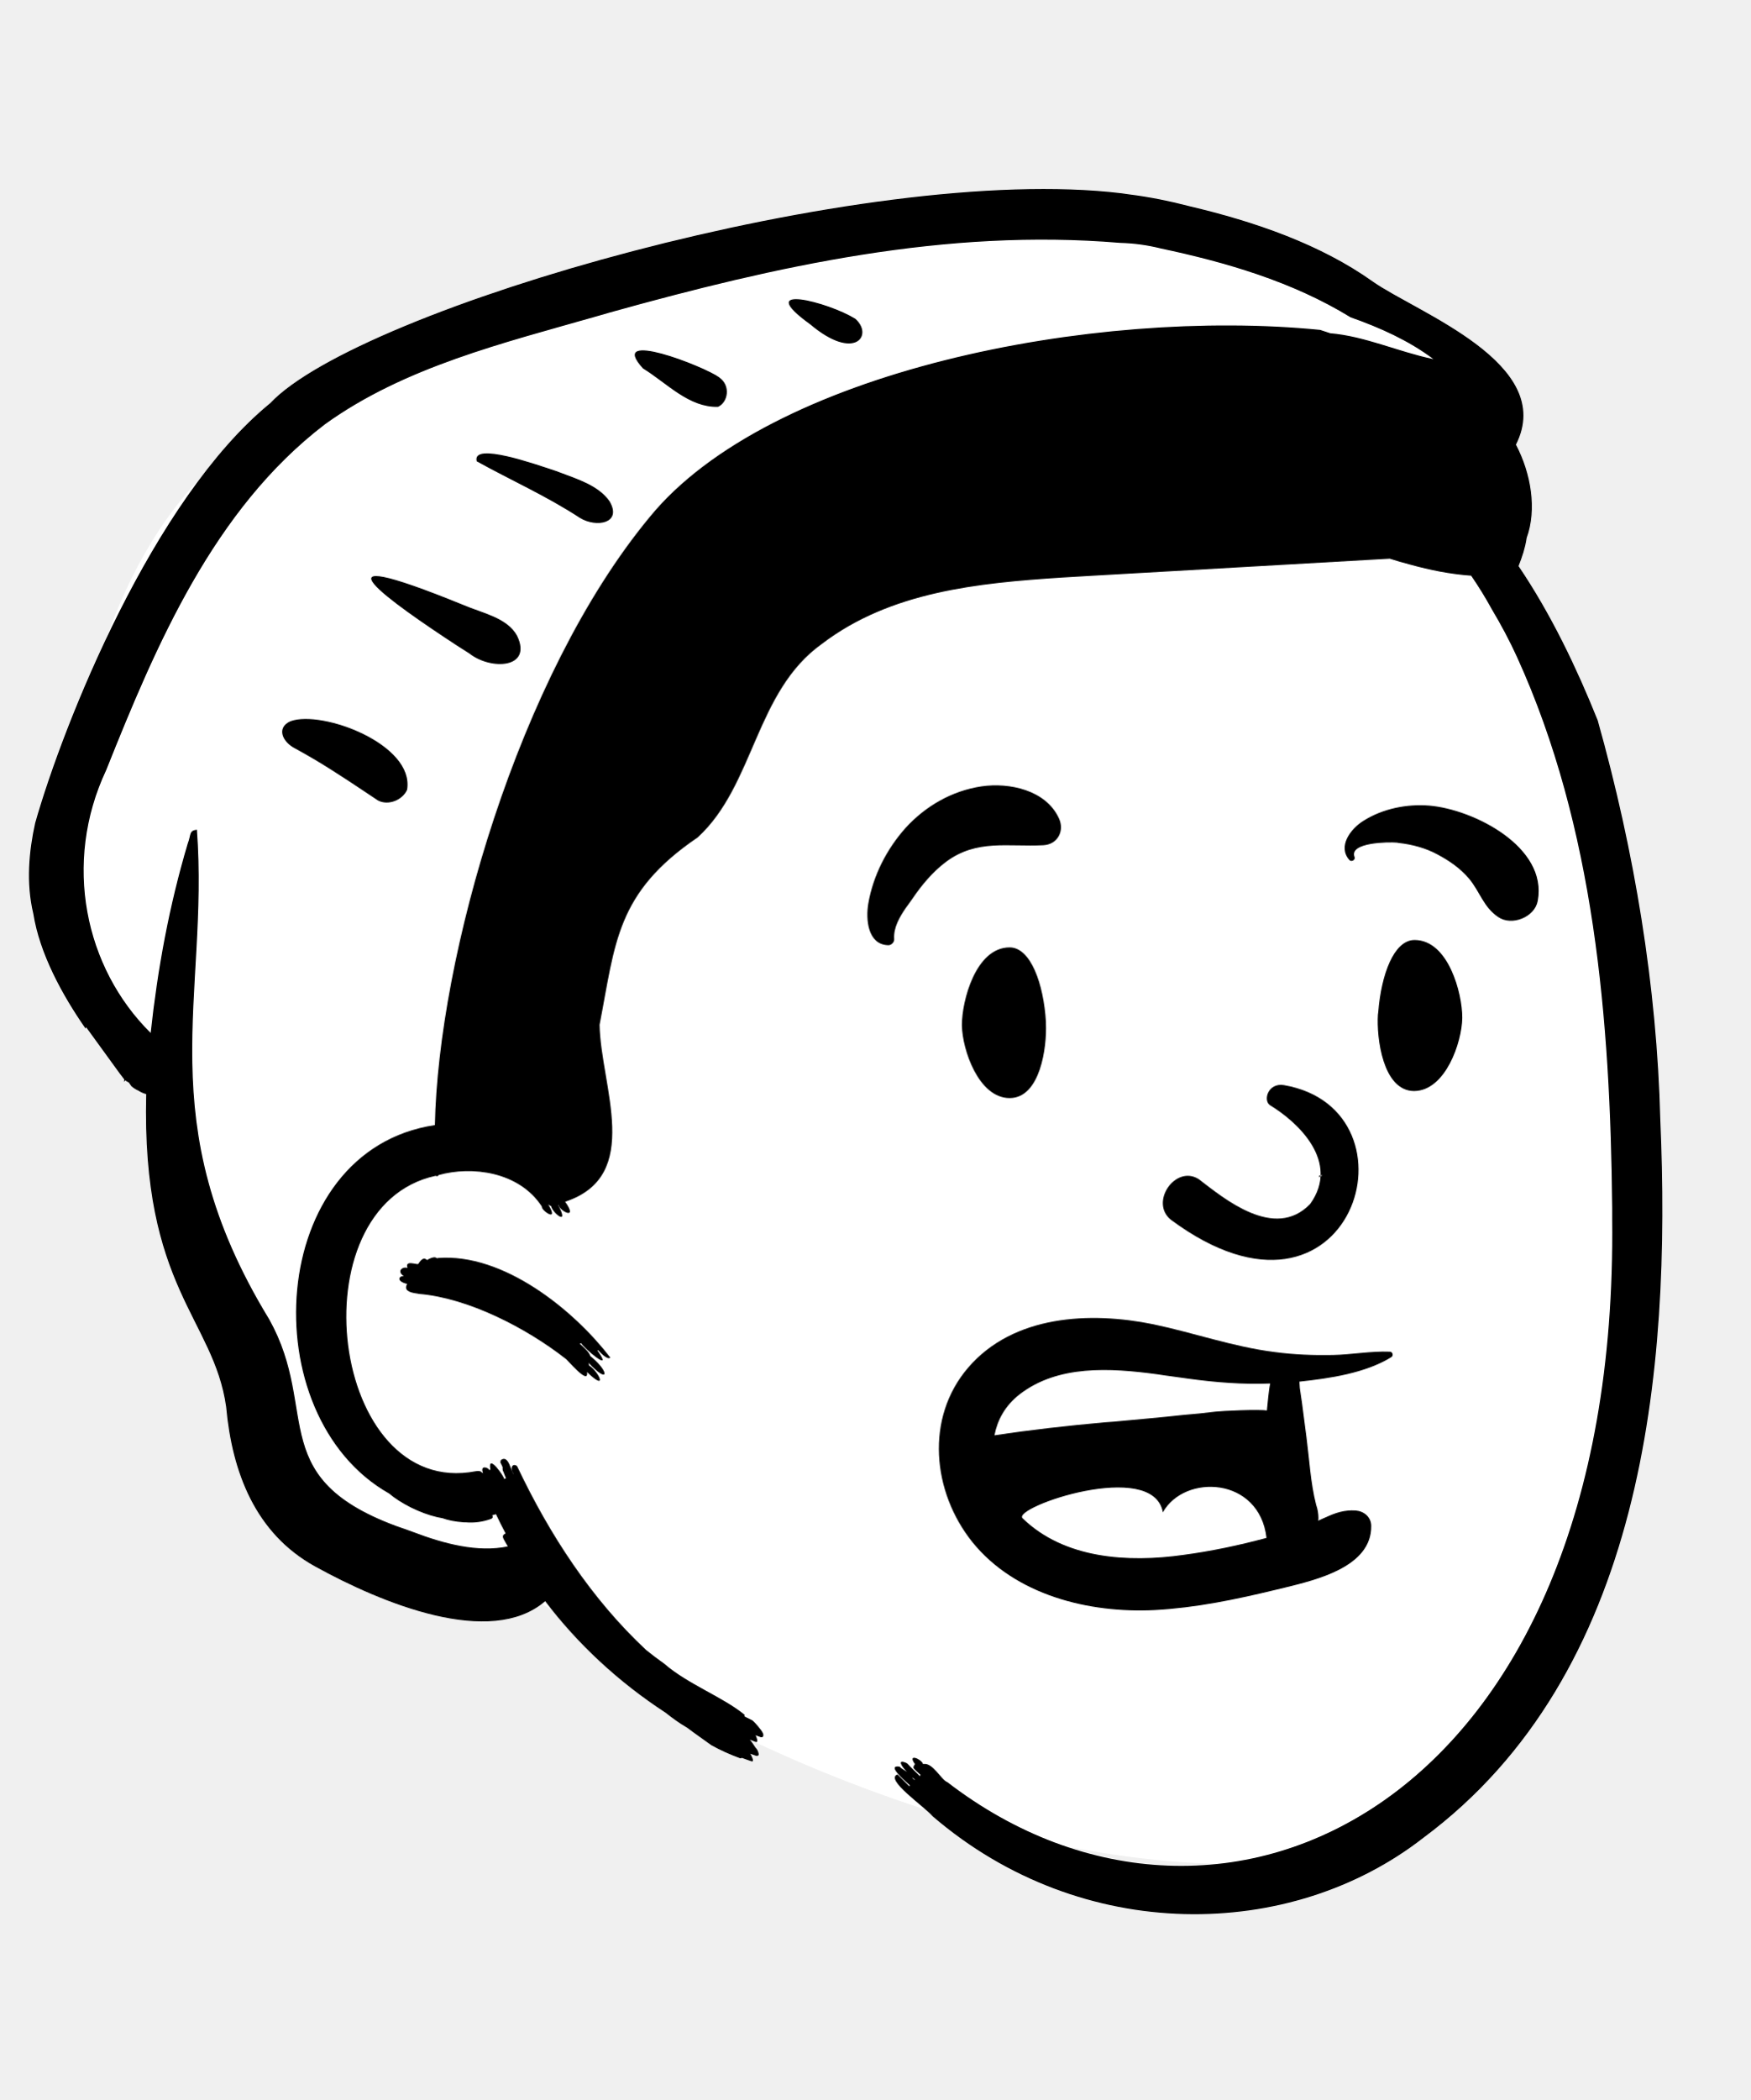
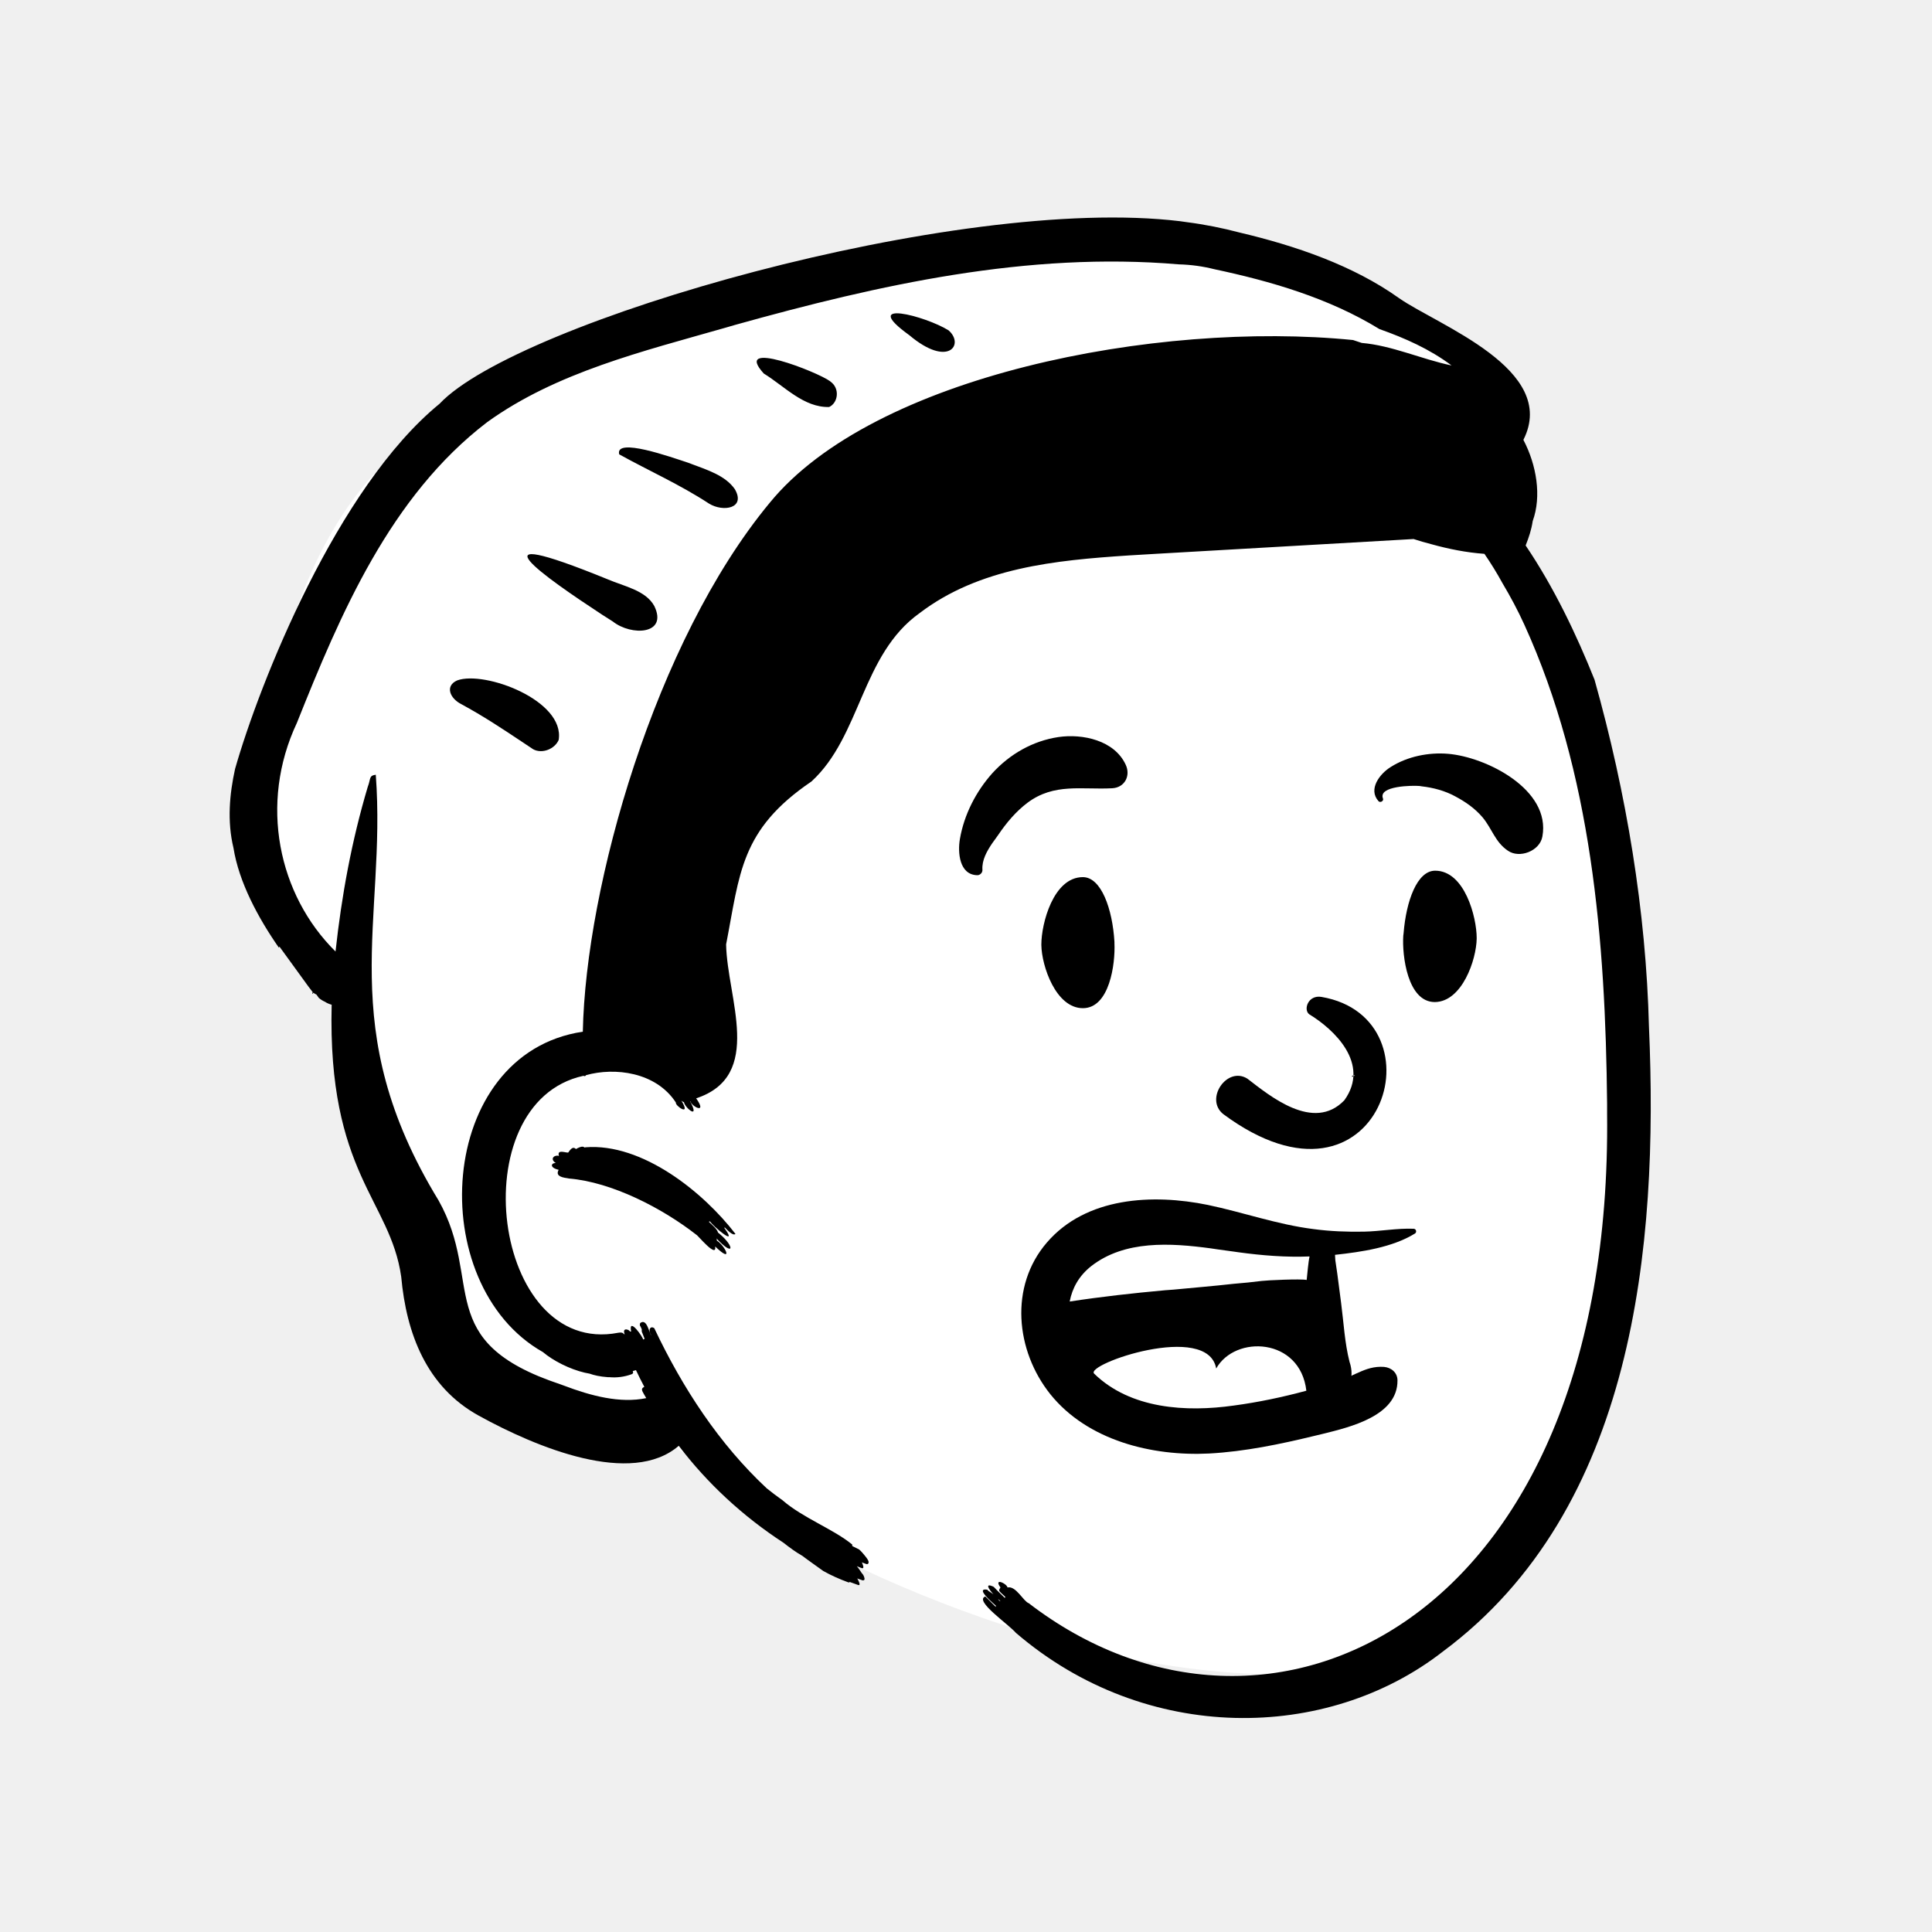
- <svg xmlns="http://www.w3.org/2000/svg" version="1.1" id="Calque_1" x="0px" y="0px" viewBox="0 0 473 567" style="enable-background:new 0 0 473 567;" xml:space="preserve">
+ <svg xmlns="http://www.w3.org/2000/svg" version="1.1" id="Calque_1" x="0px" y="0px" viewBox="0 0 600 600" style="enable-background:new 0 0 600 600;" xml:space="preserve">
  <style type="text/css">
	.st0{fill-rule:evenodd;clip-rule:evenodd;fill:#FFFFFF;}
	.st1{fill-rule:evenodd;clip-rule:evenodd;}
</style>
  <g id="head_x2F_mono_x2F_hat-beanie">
-     <path id="Path" class="st0" d="M267.8,58.7c44.8,0,98.5,21.7,103.1,22.1l0.1,0c2.4,0,11.8,7.2,28.2,21.5l-17.7,34.6l1.4,1.4   c6.9,6.6,12.7,12.6,17.4,17.3c37.8,38.6,44.6,190.3,35.7,243.2s-25.4,104.7-102.2,104.7s-162.2-46.2-175.4-60.6   c-8.8-9.6-18.6-14.2-29.6-13.8c-0.4-0.6-0.9-1.1-1.3-1.7l-1.6-0.2c-15.1-2.2-26-5.1-32.5-8.9c-12.8-7.2-26.9-45.3-26.9-53.7   c0-8.3-21-68.7-21.4-75.1l0-0.2c0-5.3-27.5-29.9-27.5-37.7s-5.5-7.3,0-34.8l1.6-8.1C25,179.5,36.5,131,80.4,110   C128.7,86.8,222.6,58.7,267.8,58.7z" />
-     <path id="_xD83D__xDD8D_-Ink" class="st1" d="M73,108.9c24.1-25.6,160.8-65.1,230-56.7l2.1,0.3c5.5,0.7,11,1.8,16.3,3.2   c17.4,4.1,35.3,10.2,49.6,20.4c12,8.4,49.7,22.1,38.6,44c4.1,7.8,5.7,17.5,2.9,25.2c-0.4,2.7-1.2,5.1-2.2,7.6   c8.8,13,15.8,27.7,21.4,41.7c9.9,35.2,16,71.9,16.9,107.8c3,68.3-4.5,149.8-64,194c-35.9,28-92.2,28.9-132.6-5.8   c-2.3-2.7-13.1-10-9.5-11.3c1.1,1.1,2.2,2.2,3.3,3.3c-0.1-0.1-0.1-0.2,0-0.4l-1.1-1c-2-1.8-4.6-4.5-1.6-4c0.1,0.1,0.3,0.3,0.4,0.4   c0.6,0.4,1.1,0.7,1.5,1l0.2,0.2l-0.1-0.1c-1.7-1.8-2.7-3.6-0.2-2.5l0.3,0.2c1.1,1.2,2.3,2.3,3.4,3.4c0-0.1,0-0.3,0.1-0.4l-1.1-1   c-1.1-1-0.9-1-0.4-1.9c-2.2-3.1,1.9-1.3,2.2,0c2.6-0.6,4.9,4.3,6.6,4.9c74,56.9,181.4,6.4,179.6-152.1l0-3.1   c-0.5-50.7-4.8-102.8-25.7-148.7c-2-4.4-4.3-8.7-6.8-12.9c-1.7-3.1-3.6-6.2-5.6-9.1c-5.6-0.4-11.1-1.5-16.5-3   c-1.9-0.5-3.7-1-5.5-1.6c-26.9,1.5-53.2,3.1-80.1,4.6l-8.4,0.5c-22.8,1.5-46.4,3.8-64.9,17.9c-18.1,12.9-18.2,38.2-33.6,52.3   c-22.1,15-22.2,28.5-26.5,50.6c0.3,16.6,11.9,40.8-9.3,47.8c3.6,5.1-1.4,2.6-1.8,0.9c0,0-0.1,0-0.1,0c3.2,5.9-1.5,2.2-1.9,0.3   c-0.2-0.1-0.5-0.2-0.8-0.5c3.2,5.2-2,1.6-1.7,0.6c-6.2-9.5-19-11-27.9-8.5c-0.1,0.3-0.5,0.4-0.8,0.2c-38.2,8.3-28.4,87.4,10.8,79.8   c1.7-0.3,1.6,0.5,2,0.5c-0.9-2.4,1.6-1.4,1.6-0.9l0.2,0c0.1,0,0.1,0,0.2,0c-0.9-4.9,4,2.2,3.7,2.5c0.2-0.1,0.3-0.1,0.5-0.2   l-0.2-0.5c-0.8-2.2-0.7-1.3-0.7-2.5c-0.6-1.5-0.7-0.9-0.5-1.9c2.2-1.7,2.8,3.4,3.5,3.8c-1.2-1.7-0.3-3.1,0.9-2.2   c8.8,18.6,20.2,36,34.9,49.7c1.6,1.3,3.2,2.5,4.9,3.7c6.3,5.5,15.9,9,21.7,13.8c0,0.1,0,0.2-0.1,0.3l0.1,0.1l0,0l0.1,0.1l2,1   c0.6,0.5,1.1,1.1,1.6,1.7c0.5,0.6,1,1.2,1.3,1.9c0.2,0.8-0.2,1.2-1,0.8c-0.4-0.1-0.7-0.3-1.1-0.4c0,0,0,0,0.1,0.1   c0.1,0.2,0.9,2,0,1.7l-0.1,0c-0.5-0.2-1-0.4-1.5-0.6c0.6,0.7,1.1,1.5,1.5,2.1c0.5,0.5,0.8,1.1,0.9,1.8c0,0.4-0.2,0.5-0.6,0.5   c-0.6-0.2-1.1-0.4-1.7-0.6l0.2,0.3c0.4,0.8,1,2.1,0,1.7c-0.9-0.3-1.7-0.6-2.5-0.9c-0.1,0.1-0.2,0.2-0.5,0.1c-2.7-1-5.2-2.1-7.7-3.5   c-2.2-1.6-4.4-3.1-6.5-4.7c-2.1-1.2-4-2.6-5.9-4.1c-12.6-8.2-23.7-18.5-32.5-30.1c-14.7,12.7-44.1,0.6-62.2-9.4   c-16.1-8.9-22.4-25.4-24-43.1c-3.4-23.9-22.9-32.1-21.6-84.5c0,0-0.1,0-0.1,0c-0.7-0.2-1.4-0.5-2-0.9c-0.7-0.3-1.3-0.7-1.9-1.2   l-0.7-1l0,0c-0.4-0.2-0.7-0.4-1-0.6l-0.1,0.2c-0.4,0.5-0.1-0.3-0.1-0.4l-1.3-1.7c-3-4.1-6.3-8.7-9-12.4l-0.1,0.1   c-0.1,0.1-0.1,0.2-0.1,0.2c-6.4-9.2-12.4-20.3-14.1-31c-2-8.3-1.2-16.8,0.5-24.5C17.1,195.6,41.2,134.9,73,108.9z M246.5,480.1   l-0.4-0.4L246.5,480.1c0.1,0.3,0.3,0.5,0.6,0.7c0-0.1,0-0.1,0-0.2C246.9,480.5,246.7,480.3,246.5,480.1z M302.6,65.6   c-46.9-4-93,6.3-137.8,18.8l-3.1,0.9c-25.5,7.3-52.4,13.8-73.9,29.3c-30.1,23-45.6,59.6-59.1,93.4c-11.8,25.1-5.8,53.4,12,71   c1.9-17.4,5-34.3,10-51.1c1-2.6,0.3-3.5,2.5-3.8c3.4,45.2-13.2,78.6,19.5,132.2c14.2,25.3-2.2,43.8,37.8,57.1l1.1,0.4   c8.4,3.2,17.5,5.6,25.6,3.9l-0.7-1.2c-0.7-1.2-1-1.8,0.1-2.3c0-0.1-0.1-0.1-0.1-0.2c-0.9-1.7-1.7-3.3-2.5-5c-0.3,0.1-0.7,0.2-1,0.3   c0.2,0.4,0.2,0.8-0.4,1c-2.2,0.8-4.5,1.1-6.8,0.9l-0.5,0c-2.6-0.2-4.3-0.6-5.7-1.1c-0.5-0.1-1-0.2-1.5-0.3c-4.7-1.1-9.8-3.7-13-6.4   c-37.1-21-33.2-92.7,12.4-99.5c0.9-45.1,22.4-121.2,58-164.2c32.2-39.5,120.1-56.7,181.2-50.6c0.9,0.3,1.8,0.6,2.7,0.9   c9.4,0.8,18.4,5,27.9,7c-6.8-5.1-14.5-8.5-22.4-11.3c-15.8-9.7-33.9-14.9-51.3-18.6C310,66.2,306.4,65.7,302.6,65.6z M115.6,340.2   c2.5-1.3,2.2,0,2.7-0.4c17.7-1.4,36.7,14,46.6,26.9c-0.8,0.8-2.9-1.6-3.3-2c-0.1,0.1-0.1,0.1-0.2,0.1l0.3,0.4c4,5.7-3.9-1-4.7-2.4   c-0.1,0.1-0.3,0.1-0.4,0.1c0.6,0.6,2.6,2.2,2.9,3.4l0.5,0.4c4.8,4.1,4.4,7.2-1,1.4c0.1,0.3,0.2,0.5,0.1,0.7l0.2,0.1   c2.7,1.9,4.9,7.1-0.7,1.7c0.6,3.9-5.6-3.7-5.8-3.6c-10.6-8.3-26.3-16.4-39.6-17.5l-0.5-0.1c-2.4-0.3-3.6-1-2.7-2.6   c-3-0.7-2.3-2.2-0.9-2.1c-2.1-1.4-0.2-2.7,1-2.2c-0.8-2.3,2.5-0.8,2.9-1.1C114.8,338.6,115.3,340.9,115.6,340.2z M78.5,194.8   c8.5-3.1,33.5,6.2,31.5,18.5c-1.2,2.8-5.1,4.4-7.9,2.9l-3.6-2.4c-6.3-4.2-11.9-7.9-18.7-11.6C76.2,200.4,74.6,196.5,78.5,194.8z    M126.8,176.5l-3.3-2.1c-17.7-11.6-42.7-29.1,1.7-11c5.1,2.2,11.8,3.4,14.5,8.3C144,180.6,132.6,181.1,126.8,176.5z M128.8,124.6   c-1.4-5.4,16.2,0.9,21.4,2.6l0.8,0.3c5,1.9,10.7,3.6,13.7,7.9c3.5,6-3.6,7.2-8,4.5C147.7,134,137.8,129.6,128.8,124.6z M173.7,99.5   c-9.9-10.9,16.7-0.5,20.6,2.4l0.1,0.1c3,2.1,2.4,6.6-0.4,7.9C186.1,110.1,180.2,103.5,173.7,99.5z M218.9,87.6   c-15.8-11.4,5-6,12.2-1.5C236.1,90.5,231,97.8,218.9,87.6z" />
+     <path id="Path" class="st0" d="M331.3,75.2c44.8,0,98.5,21.7,103.1,22.1h0.1c2.4,0,11.8,7.2,28.2,21.5L445,153.4l1.4,1.4   c6.9,6.6,12.7,12.6,17.4,17.3c37.8,38.6,44.6,190.3,35.7,243.2S474.1,520,397.3,520s-162.2-46.2-175.4-60.6   c-8.8-9.6-18.6-14.2-29.6-13.8c-0.4-0.6-0.9-1.1-1.3-1.7l-1.6-0.2c-15.1-2.2-26-5.1-32.5-8.9c-12.8-7.2-26.9-45.3-26.9-53.7   c0-8.3-21-68.7-21.4-75.1v-0.2c0-5.3-27.5-29.9-27.5-37.7c0-7.8-5.5-7.3,0-34.8l1.6-8.1c5.8-29.2,17.3-77.7,61.2-98.7   C192.2,103.3,286.1,75.2,331.3,75.2z" />
+     <path id="_xD83D__xDD8D_-Ink" class="st1" d="M136.5,125.4c24.1-25.6,160.8-65.1,230-56.7l2.1,0.3c5.5,0.7,11,1.8,16.3,3.2   c17.4,4.1,35.3,10.2,49.6,20.4c12,8.4,49.7,22.1,38.6,44c4.1,7.8,5.7,17.5,2.9,25.2c-0.4,2.7-1.2,5.1-2.2,7.6   c8.8,13,15.8,27.7,21.4,41.7c9.9,35.2,16,71.9,16.9,107.8c3,68.3-4.5,149.8-64,194c-35.9,28-92.2,28.9-132.6-5.8   c-2.3-2.7-13.1-10-9.5-11.3c1.1,1.1,2.2,2.2,3.3,3.3c-0.1-0.1-0.1-0.2,0-0.4l-1.1-1c-2-1.8-4.6-4.5-1.6-4c0.1,0.1,0.3,0.3,0.4,0.4   c0.6,0.4,1.1,0.7,1.5,1l0.2,0.2l-0.1-0.1c-1.7-1.8-2.7-3.6-0.2-2.5l0.3,0.2c1.1,1.2,2.3,2.3,3.4,3.4c0-0.1,0-0.3,0.1-0.4l-1.1-1   c-1.1-1-0.9-1-0.4-1.9c-2.2-3.1,1.9-1.3,2.2,0c2.6-0.6,4.9,4.3,6.6,4.9c74,56.9,181.4,6.4,179.6-152.1v-3.1   c-0.5-50.7-4.8-102.8-25.7-148.7c-2-4.4-4.3-8.7-6.8-12.9c-1.7-3.1-3.6-6.2-5.6-9.1c-5.6-0.4-11.1-1.5-16.5-3   c-1.9-0.5-3.7-1-5.5-1.6c-26.9,1.5-53.2,3.1-80.1,4.6l-8.4,0.5c-22.8,1.5-46.4,3.8-64.9,17.9c-18.1,12.9-18.2,38.2-33.6,52.3   c-22.1,15-22.2,28.5-26.5,50.6c0.3,16.6,11.9,40.8-9.3,47.8c3.6,5.1-1.4,2.6-1.8,0.9h-0.1c3.2,5.9-1.5,2.2-1.9,0.3   c-0.2-0.1-0.5-0.2-0.8-0.5c3.2,5.2-2,1.6-1.7,0.6c-6.2-9.5-19-11-27.9-8.5c-0.1,0.3-0.5,0.4-0.8,0.2c-38.2,8.3-28.4,87.4,10.8,79.8   c1.7-0.3,1.6,0.5,2,0.5c-0.9-2.4,1.6-1.4,1.6-0.9h0.2c0.1,0,0.1,0,0.2,0c-0.9-4.9,4,2.2,3.7,2.5c0.2-0.1,0.3-0.1,0.5-0.2l-0.2-0.5   c-0.8-2.2-0.7-1.3-0.7-2.5c-0.6-1.5-0.7-0.9-0.5-1.9c2.2-1.7,2.8,3.4,3.5,3.8c-1.2-1.7-0.3-3.1,0.9-2.2c8.8,18.6,20.2,36,34.9,49.7   c1.6,1.3,3.2,2.5,4.9,3.7c6.3,5.5,15.9,9,21.7,13.8c0,0.1,0,0.2-0.1,0.3l0.1,0.1l0,0l0.1,0.1l2,1c0.6,0.5,1.1,1.1,1.6,1.7   s1,1.2,1.3,1.9c0.2,0.8-0.2,1.2-1,0.8c-0.4-0.1-0.7-0.3-1.1-0.4c0,0,0,0,0.1,0.1c0.1,0.2,0.9,2,0,1.7h-0.1c-0.5-0.2-1-0.4-1.5-0.6   c0.6,0.7,1.1,1.5,1.5,2.1c0.5,0.5,0.8,1.1,0.9,1.8c0,0.4-0.2,0.5-0.6,0.5c-0.6-0.2-1.1-0.4-1.7-0.6l0.2,0.3c0.4,0.8,1,2.1,0,1.7   c-0.9-0.3-1.7-0.6-2.5-0.9c-0.1,0.1-0.2,0.2-0.5,0.1c-2.7-1-5.2-2.1-7.7-3.5c-2.2-1.6-4.4-3.1-6.5-4.7c-2.1-1.2-4-2.6-5.9-4.1   c-12.6-8.2-23.7-18.5-32.5-30.1c-14.7,12.7-44.1,0.6-62.2-9.4c-16.1-8.9-22.4-25.4-24-43.1c-3.4-23.9-22.9-32.1-21.6-84.5h-0.1   c-0.7-0.2-1.4-0.5-2-0.9c-0.7-0.3-1.3-0.7-1.9-1.2l-0.7-1l0,0c-0.4-0.2-0.7-0.4-1-0.6l-0.1,0.2c-0.4,0.5-0.1-0.3-0.1-0.4l-1.3-1.7   c-3-4.1-6.3-8.7-9-12.4l-0.1,0.1c-0.1,0.1-0.1,0.2-0.1,0.2c-6.4-9.2-12.4-20.3-14.1-31c-2-8.3-1.2-16.8,0.5-24.5   C80.6,212.1,104.7,151.4,136.5,125.4z M310,496.6l-0.4-0.4L310,496.6c0.1,0.3,0.3,0.5,0.6,0.7c0-0.1,0-0.1,0-0.2   C310.4,497,310.2,496.8,310,496.6z M366.1,82.1c-46.9-4-93,6.3-137.8,18.8l-3.1,0.9c-25.5,7.3-52.4,13.8-73.9,29.3   c-30.1,23-45.6,59.6-59.1,93.4c-11.8,25.1-5.8,53.4,12,71c1.9-17.4,5-34.3,10-51.1c1-2.6,0.3-3.5,2.5-3.8   c3.4,45.2-13.2,78.6,19.5,132.2c14.2,25.3-2.2,43.8,37.8,57.1l1.1,0.4c8.4,3.2,17.5,5.6,25.6,3.9L200,433c-0.7-1.2-1-1.8,0.1-2.3   c0-0.1-0.1-0.1-0.1-0.2c-0.9-1.7-1.7-3.3-2.5-5c-0.3,0.1-0.7,0.2-1,0.3c0.2,0.4,0.2,0.8-0.4,1c-2.2,0.8-4.5,1.1-6.8,0.9h-0.5   c-2.6-0.2-4.3-0.6-5.7-1.1c-0.5-0.1-1-0.2-1.5-0.3c-4.7-1.1-9.8-3.7-13-6.4c-37.1-21-33.2-92.7,12.4-99.5   c0.9-45.1,22.4-121.2,58-164.2c32.2-39.5,120.1-56.7,181.2-50.6c0.9,0.3,1.8,0.6,2.7,0.9c9.4,0.8,18.4,5,27.9,7   c-6.8-5.1-14.5-8.5-22.4-11.3c-15.8-9.7-33.9-14.9-51.3-18.6C373.5,82.7,369.9,82.2,366.1,82.1z M179.1,356.7   c2.5-1.3,2.2,0,2.7-0.4c17.7-1.4,36.7,14,46.6,26.9c-0.8,0.8-2.9-1.6-3.3-2c-0.1,0.1-0.1,0.1-0.2,0.1l0.3,0.4c4,5.7-3.9-1-4.7-2.4   c-0.1,0.1-0.3,0.1-0.4,0.1c0.6,0.6,2.6,2.2,2.9,3.4l0.5,0.4c4.8,4.1,4.4,7.2-1,1.4c0.1,0.3,0.2,0.5,0.1,0.7l0.2,0.1   c2.7,1.9,4.9,7.1-0.7,1.7c0.6,3.9-5.6-3.7-5.8-3.6c-10.6-8.3-26.3-16.4-39.6-17.5l-0.5-0.1c-2.4-0.3-3.6-1-2.7-2.6   c-3-0.7-2.3-2.2-0.9-2.1c-2.1-1.4-0.2-2.7,1-2.2c-0.8-2.3,2.5-0.8,2.9-1.1C178.3,355.1,178.8,357.4,179.1,356.7z M142,211.3   c8.5-3.1,33.5,6.2,31.5,18.5c-1.2,2.8-5.1,4.4-7.9,2.9l-3.6-2.4c-6.3-4.2-11.9-7.9-18.7-11.6C139.7,216.9,138.1,213,142,211.3z    M190.3,193l-3.3-2.1c-17.7-11.6-42.7-29.1,1.7-11c5.1,2.2,11.8,3.4,14.5,8.3C207.5,197.1,196.1,197.6,190.3,193z M192.3,141.1   c-1.4-5.4,16.2,0.9,21.4,2.6l0.8,0.3c5,1.9,10.7,3.6,13.7,7.9c3.5,6-3.6,7.2-8,4.5C211.2,150.5,201.3,146.1,192.3,141.1z    M237.2,116c-9.9-10.9,16.7-0.5,20.6,2.4l0.1,0.1c3,2.1,2.4,6.6-0.4,7.9C249.6,126.6,243.7,120,237.2,116z M282.4,104.1   c-15.8-11.4,5-6,12.2-1.5C299.6,107,294.5,114.3,282.4,104.1z" />
  </g>
  <g id="face_x2F_Explaining">
-     <path id="_xD83D__xDD8D_-Ink_00000134935930553886617580000014141057856529642376_" class="st1" d="M261.6,369.4   c12.2-14.2,32.9-15.2,50-11.7c11,2.3,21.6,6.1,32.8,7.5c5.2,0.7,10.5,0.9,15.7,0.8c5.1-0.1,10.3-1.1,15.4-0.9   c0.8,0,1.1,1.1,0.4,1.5c-7,4.3-16.5,5.7-24.8,6.6c0,0.6,0.1,1.2,0.1,1.7c0.2,1.4,0.4,2.7,0.6,4.1c0.4,3.1,0.8,6.2,1.2,9.2   c0.8,6.1,1.1,12.3,2.6,18.2l0.3,1c0.3,1.2,0.4,2.4,0.3,3.4l0.3-0.2l1.1-0.5l0.7-0.3c2.6-1.2,5-2,8-1.8c2.3,0.2,4.2,1.8,4.2,4.2   c0.1,11-14.7,14.5-23.2,16.6l-2.5,0.6c-10.7,2.6-21.7,4.9-32.8,5.5c-17.7,0.9-37.7-4-49.3-18.4C251.9,403,249.9,383,261.6,369.4z    M342.2,415.4c-1.9-16.5-22.1-17.4-28-6.9c-2.6-14.6-40.9-1.3-37.9,1.6c11.3,11,28.6,12,43.4,9.9   C327.2,419,334.8,417.4,342.2,415.4z M319.7,372.2l-5.1-0.7l-2-0.3c-12.6-1.7-26.8-2.6-37.2,5.5c-3.8,3-5.9,6.8-6.7,11   c9.8-1.5,19.7-2.6,29.6-3.5l2.7-0.2c6.2-0.6,12.4-1.1,18.6-1.8l4.4-0.4l4.4-0.5c1.5-0.2,12-0.7,13.9-0.3c0.2-1.8,0.5-5.6,0.9-7.3   c-7.4,0.3-14.8-0.3-22.1-1.3L319.7,372.2z M343.1,298.5c7.6,4.6,19.1,15.3,10.9,26.7c-9.6,10-23.3-1.5-30.1-6.7   c-6.3-4-13.4,6.3-7.5,11c49,36.3,68.9-29.8,30.5-36.4C342.7,292.4,341.2,297.1,343.1,298.5z M356.7,317.8l0.4-0.2l0.1-0.1   c0.2-0.1,0.1-0.1-0.4,0l-0.4,0.1v0.3C356.5,317.9,356.6,317.9,356.7,317.8z M259.9,277l0-0.2c0-6.4,3.7-20.9,12.9-20.9   c5.7,0,9.2,9.9,9.8,20.1l0,0.4c0.3,6.4-1.5,20.2-9.8,20.2C264.4,296.6,260,283.5,259.9,277L259.9,277z M395.1,275l0-0.2   c0-6.4-3.7-20.9-12.9-20.9c-5.6,0-9,9.4-9.8,19.4l-0.1,0.8c-0.4,6.1,1.3,20.6,9.8,20.6C390.6,294.6,395,281.5,395.1,275L395.1,275z    M265.2,212.4c7.5-1.1,17.4,1,20.9,8.6c1.6,3.4-0.3,7.1-4.2,7.3c-9.5,0.5-18-1.7-26.3,4.5c-3.6,2.7-6.6,6.3-9.1,10l-1,1.4l-0.8,1.1   c-1.7,2.5-3.3,5.3-3.1,8.3c0.1,0.9-0.8,1.8-1.7,1.7c-5.5-0.2-6-7.1-5.3-11.2c1.3-7.6,5-14.8,10.1-20.5   C250.1,217.7,257.2,213.6,265.2,212.4z M368.4,221.7c5.2-3.3,11.8-4.6,17.8-4.1c11.9,1,32,11.1,29.3,25.7   c-0.8,4.5-7.1,6.9-10.7,4.4c-4-2.7-4.9-6.8-7.9-10.4c-2.4-2.8-5.3-4.8-8.5-6.5c-3.1-1.7-6.8-2.7-10.4-3.1l-0.6-0.1   c-2.1-0.2-13-0.1-11.4,3.9c0.3,0.8-0.9,1.4-1.4,0.8C361.3,228.6,365,223.8,368.4,221.7z" />
+     <path id="_xD83D__xDD8D_-Ink_00000134935930553886617580000014141057856529642376_" class="st1" d="M325.1,385.9   c12.2-14.2,32.9-15.2,50-11.7c11,2.3,21.6,6.1,32.8,7.5c5.2,0.7,10.5,0.9,15.7,0.8c5.1-0.1,10.3-1.1,15.4-0.9   c0.8,0,1.1,1.1,0.4,1.5c-7,4.3-16.5,5.7-24.8,6.6c0,0.6,0.1,1.2,0.1,1.7c0.2,1.4,0.4,2.7,0.6,4.1c0.4,3.1,0.8,6.2,1.2,9.2   c0.8,6.1,1.1,12.3,2.6,18.2l0.3,1c0.3,1.2,0.4,2.4,0.3,3.4l0.3-0.2l1.1-0.5l0.7-0.3c2.6-1.2,5-2,8-1.8c2.3,0.2,4.2,1.8,4.2,4.2   c0.1,11-14.7,14.5-23.2,16.6l-2.5,0.6c-10.7,2.6-21.7,4.9-32.8,5.5c-17.7,0.9-37.7-4-49.3-18.4   C315.4,419.5,313.4,399.5,325.1,385.9z M405.7,431.9c-1.9-16.5-22.1-17.4-28-6.9c-2.6-14.6-40.9-1.3-37.9,1.6   c11.3,11,28.6,12,43.4,9.9C390.7,435.5,398.3,433.9,405.7,431.9z M383.2,388.7l-5.1-0.7l-2-0.3c-12.6-1.7-26.8-2.6-37.2,5.5   c-3.8,3-5.9,6.8-6.7,11c9.8-1.5,19.7-2.6,29.6-3.5l2.7-0.2c6.2-0.6,12.4-1.1,18.6-1.8l4.4-0.4l4.4-0.5c1.5-0.2,12-0.7,13.9-0.3   c0.2-1.8,0.5-5.6,0.9-7.3c-7.4,0.3-14.8-0.3-22.1-1.3L383.2,388.7z M406.6,315c7.6,4.6,19.1,15.3,10.9,26.7   c-9.6,10-23.3-1.5-30.1-6.7c-6.3-4-13.4,6.3-7.5,11c49,36.3,68.9-29.8,30.5-36.4C406.2,308.9,404.7,313.6,406.6,315z M420.2,334.3   l0.4-0.2l0.1-0.1c0.2-0.1,0.1-0.1-0.4,0l-0.4,0.1v0.3C420,334.4,420.1,334.4,420.2,334.3z M323.4,293.5v-0.2   c0-6.4,3.7-20.9,12.9-20.9c5.7,0,9.2,9.9,9.8,20.1v0.4c0.3,6.4-1.5,20.2-9.8,20.2C327.9,313.1,323.5,300,323.4,293.5L323.4,293.5z    M458.6,291.5v-0.2c0-6.4-3.7-20.9-12.9-20.9c-5.6,0-9,9.4-9.8,19.4l-0.1,0.8c-0.4,6.1,1.3,20.6,9.8,20.6   C454.1,311.1,458.5,298,458.6,291.5L458.6,291.5z M328.7,228.9c7.5-1.1,17.4,1,20.9,8.6c1.6,3.4-0.3,7.1-4.2,7.3   c-9.5,0.5-18-1.7-26.3,4.5c-3.6,2.7-6.6,6.3-9.1,10l-1,1.4l-0.8,1.1c-1.7,2.5-3.3,5.3-3.1,8.3c0.1,0.9-0.8,1.8-1.7,1.7   c-5.5-0.2-6-7.1-5.3-11.2c1.3-7.6,5-14.8,10.1-20.5C313.6,234.2,320.7,230.1,328.7,228.9z M431.9,238.2c5.2-3.3,11.8-4.6,17.8-4.1   c11.9,1,32,11.1,29.3,25.7c-0.8,4.5-7.1,6.9-10.7,4.4c-4-2.7-4.9-6.8-7.9-10.4c-2.4-2.8-5.3-4.8-8.5-6.5c-3.1-1.7-6.8-2.7-10.4-3.1   l-0.6-0.1c-2.1-0.2-13-0.1-11.4,3.9c0.3,0.8-0.9,1.4-1.4,0.8C424.8,245.1,428.5,240.3,431.9,238.2z" />
  </g>
</svg>
